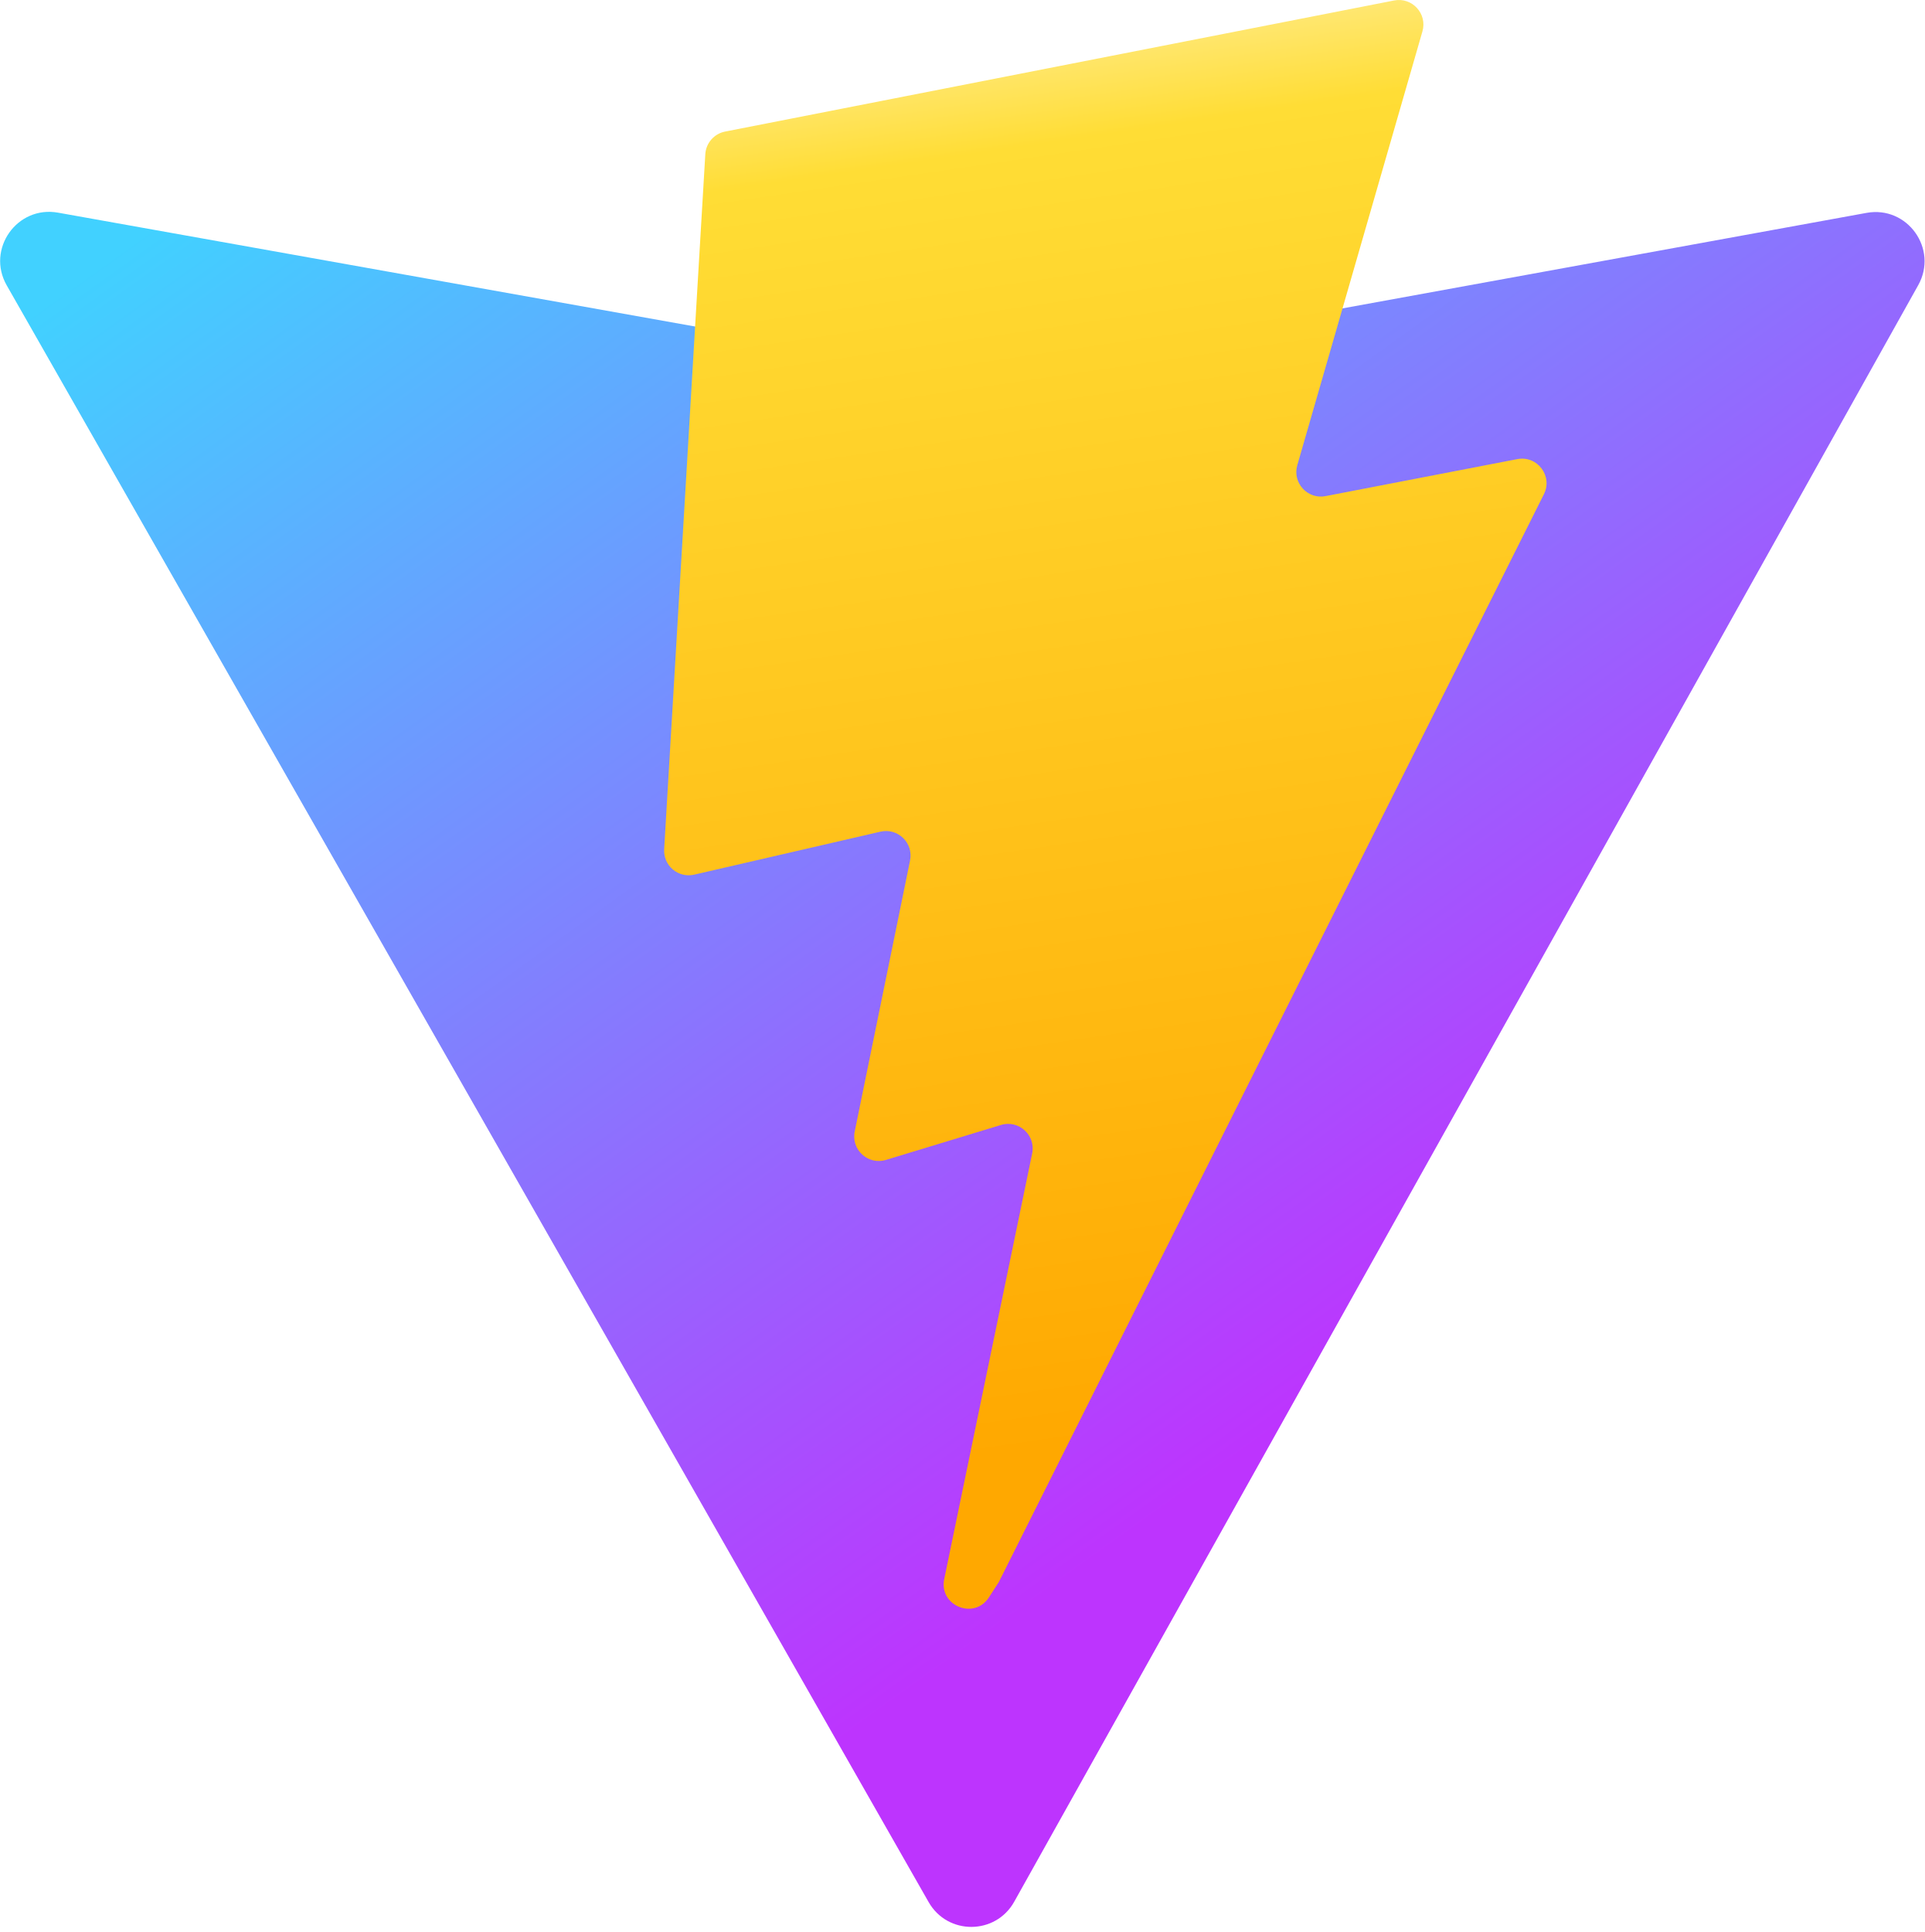
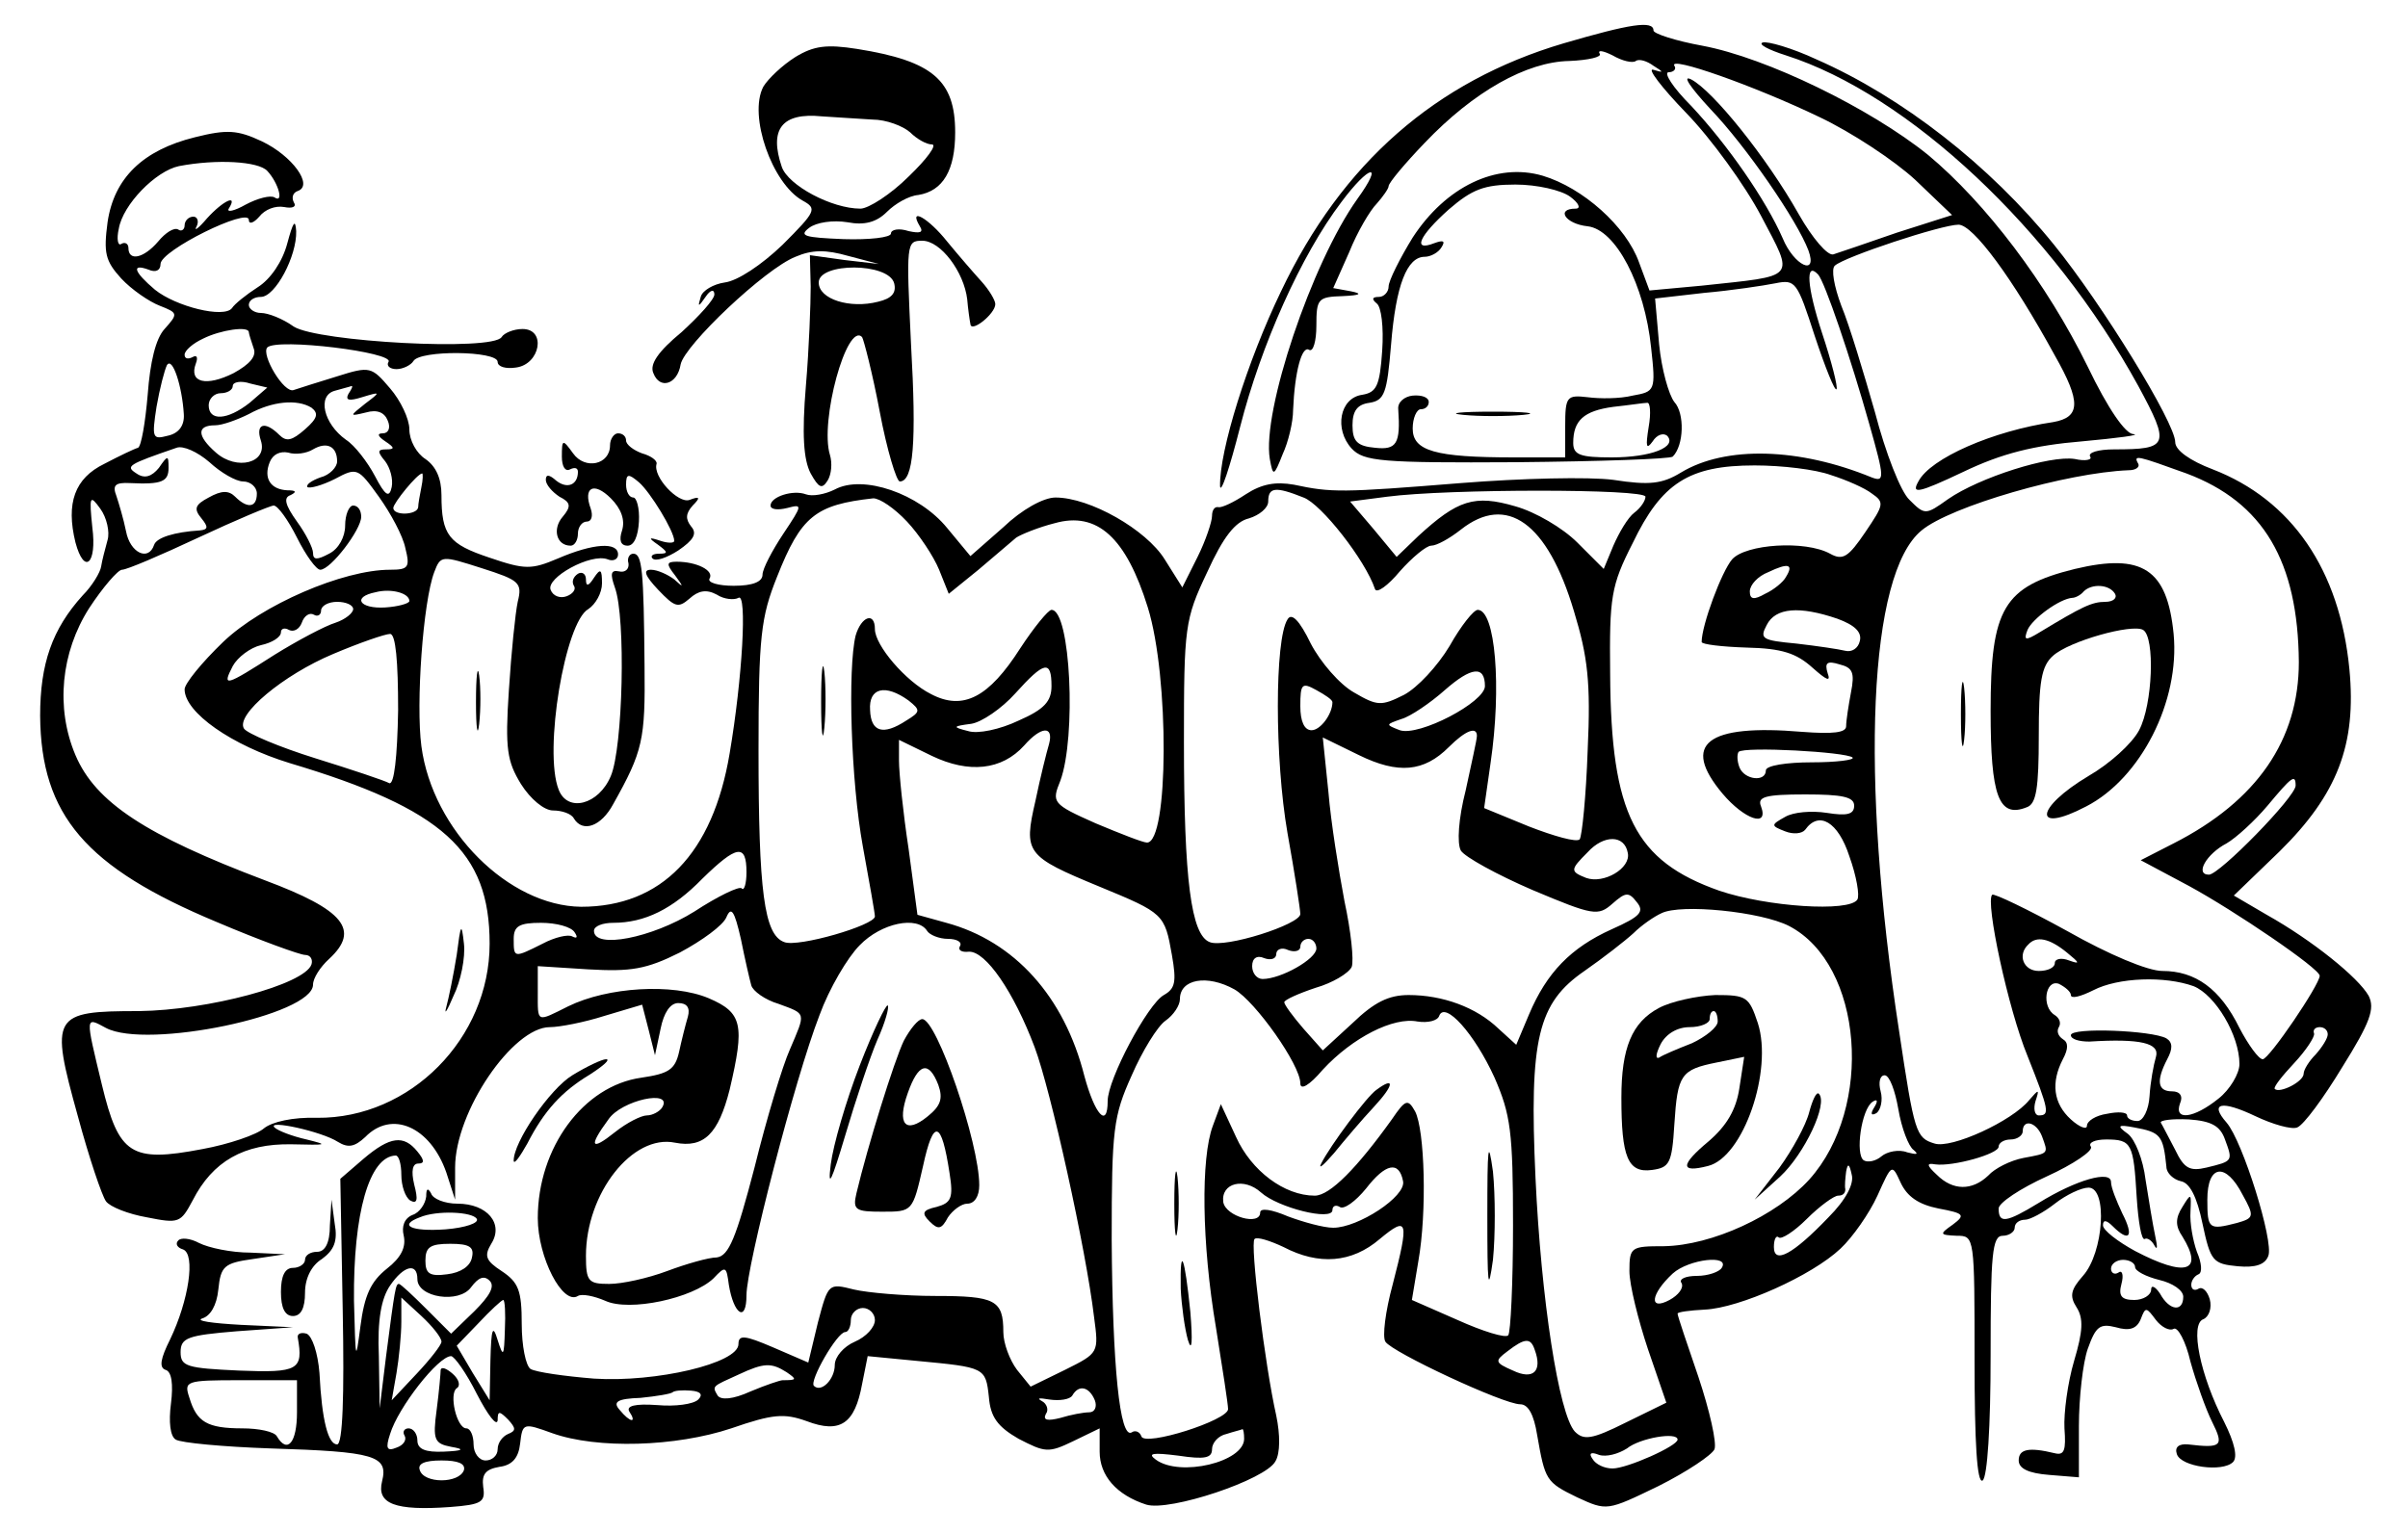
- <svg xmlns="http://www.w3.org/2000/svg" aria-hidden="true" role="img" class="iconify iconify--logos" width="31.88" height="32" preserveAspectRatio="xMidYMid meet" viewBox="0 0 256 257">
-   <defs>
-     <linearGradient id="IconifyId1813088fe1fbc01fb466" x1="-.828%" x2="57.636%" y1="7.652%" y2="78.411%">
-       <stop offset="0%" stop-color="#41D1FF" />
-       <stop offset="100%" stop-color="#BD34FE" />
-     </linearGradient>
-     <linearGradient id="IconifyId1813088fe1fbc01fb467" x1="43.376%" x2="50.316%" y1="2.242%" y2="89.03%">
-       <stop offset="0%" stop-color="#FFEA83" />
-       <stop offset="8.333%" stop-color="#FFDD35" />
-       <stop offset="100%" stop-color="#FFA800" />
-     </linearGradient>
-   </defs>
-   <path fill="url(#IconifyId1813088fe1fbc01fb466)" d="M255.153 37.938L134.897 252.976c-2.483 4.44-8.862 4.466-11.382.048L.875 37.958c-2.746-4.814 1.371-10.646 6.827-9.67l120.385 21.517a6.537 6.537 0 0 0 2.322-.004l117.867-21.483c5.438-.991 9.574 4.796 6.877 9.62Z" />
-   <path fill="url(#IconifyId1813088fe1fbc01fb467)" d="M185.432.063L96.44 17.501a3.268 3.268 0 0 0-2.634 3.014l-5.474 92.456a3.268 3.268 0 0 0 3.997 3.378l24.777-5.718c2.318-.535 4.413 1.507 3.936 3.838l-7.361 36.047c-.495 2.426 1.782 4.5 4.151 3.78l15.304-4.649c2.372-.72 4.652 1.36 4.15 3.788l-11.698 56.621c-.732 3.542 3.979 5.473 5.943 2.437l1.313-2.028l72.516-144.72c1.215-2.423-.88-5.186-3.54-4.672l-25.505 4.922c-2.396.462-4.435-1.77-3.759-4.114l16.646-57.705c.677-2.35-1.37-4.583-3.769-4.113Z" />
+ <svg xmlns="http://www.w3.org/2000/svg" version="1.0" width="300pt" height="191pt" viewBox="0 0 300 191" preserveAspectRatio="xMidYMid meet">
+   <g transform="translate(0,191) scale(0.1,-0.1)" fill="#000000" stroke="none">
+     <path d="M1948 1856 c-159 -47 -276 -149 -352 -309 -42 -87 -77 -199 -76 -243 1 -10 12 23 25 74 26 102 76 214 126 280 35 47 54 51 20 4 -57 -80 -119 -265 -109 -324 4 -22 5 -22 16 6 7 15 13 40 13 55 2 48 11 81 20 75 5 -3 9 11 9 30 0 34 2 36 33 37 22 1 25 3 10 6 l-22 4 20 45 c10 25 26 52 34 60 8 9 15 19 15 22 0 4 20 28 45 54 61 64 127 101 180 102 24 1 41 5 38 9 -3 5 4 4 16 -2 12 -7 25 -10 29 -7 4 3 14 0 22 -6 13 -8 13 -9 0 -5 -9 3 10 -22 41 -54 31 -32 73 -90 93 -128 42 -80 46 -74 -74 -87 l-65 -6 -13 35 c-16 45 -70 93 -120 108 -58 17 -121 -14 -162 -77 -16 -26 -30 -54 -30 -61 0 -7 -6 -13 -12 -13 -9 0 -9 -3 -3 -8 6 -4 9 -30 7 -59 -3 -44 -7 -52 -25 -55 -28 -4 -35 -43 -13 -67 15 -16 37 -18 205 -17 104 1 192 4 195 7 14 14 15 54 2 68 -7 9 -16 41 -19 72 l-5 57 61 7 c34 3 74 9 89 12 25 5 27 2 49 -66 13 -39 25 -69 27 -66 2 2 -6 34 -18 70 -19 58 -21 90 -5 73 8 -8 41 -105 64 -187 19 -67 19 -72 3 -66 -90 37 -182 40 -238 6 -23 -14 -39 -16 -84 -9 -30 4 -115 2 -190 -4 -149 -12 -161 -12 -208 -2 -23 4 -40 1 -60 -12 -15 -10 -30 -17 -34 -16 -5 1 -8 -4 -8 -11 0 -7 -8 -31 -18 -51 l-19 -38 -22 35 c-23 37 -93 77 -136 77 -15 0 -42 -15 -65 -37 l-41 -36 -29 35 c-35 43 -105 67 -140 48 -12 -6 -28 -9 -36 -6 -16 6 -44 -3 -44 -14 0 -5 9 -6 21 -3 19 5 19 4 -5 -32 -14 -21 -26 -44 -26 -51 0 -9 -12 -14 -36 -14 -19 0 -33 4 -30 9 6 10 -16 21 -41 21 -13 0 -13 -3 -2 -17 11 -15 11 -16 -1 -5 -8 6 -21 12 -29 12 -10 0 -8 -7 9 -25 21 -22 25 -23 39 -11 11 10 21 12 34 5 9 -6 22 -7 27 -4 11 7 5 -100 -11 -194 -21 -125 -85 -191 -185 -191 -90 1 -185 95 -199 200 -7 53 2 180 16 217 8 21 9 21 59 5 47 -15 51 -18 45 -42 -3 -14 -8 -63 -11 -110 -5 -74 -2 -89 15 -117 12 -19 29 -33 40 -33 11 0 23 -4 26 -10 11 -18 34 -10 49 18 37 66 40 80 39 172 -1 120 -3 140 -14 140 -5 0 -8 -6 -6 -12 1 -7 -4 -12 -12 -10 -10 2 -11 -3 -5 -20 14 -38 10 -200 -5 -235 -15 -36 -54 -46 -65 -17 -19 48 8 209 37 225 9 6 17 20 17 32 0 18 -2 19 -10 7 -7 -11 -10 -11 -10 -2 0 7 -5 10 -10 7 -6 -4 -8 -10 -5 -15 3 -4 -1 -10 -9 -13 -8 -3 -17 0 -20 8 -6 15 50 46 71 38 7 -3 13 0 13 6 0 16 -31 14 -75 -5 -33 -14 -41 -14 -85 1 -51 17 -60 28 -60 78 0 21 -7 36 -20 45 -11 7 -20 23 -20 37 0 13 -11 36 -24 51 -23 27 -25 28 -66 15 -23 -7 -48 -15 -54 -17 -12 -5 -41 44 -33 53 12 12 159 -6 151 -18 -3 -5 2 -9 10 -9 8 0 18 5 21 10 8 14 105 13 105 -1 0 -6 10 -9 23 -7 30 4 38 48 8 48 -11 0 -23 -5 -26 -10 -11 -18 -229 -6 -259 13 -14 10 -32 17 -41 17 -8 0 -15 5 -15 10 0 6 7 10 15 10 18 0 45 51 44 82 -1 16 -4 11 -11 -15 -6 -23 -21 -45 -37 -55 -14 -9 -29 -21 -32 -26 -10 -13 -70 2 -96 23 -26 22 -30 33 -8 25 9 -4 15 -1 15 7 0 17 110 71 110 55 0 -6 6 -4 13 4 7 9 20 14 31 12 10 -2 16 0 12 6 -3 6 -1 12 5 14 20 7 -7 44 -45 62 -30 14 -43 15 -83 5 -65 -16 -101 -51 -109 -106 -5 -38 -3 -48 17 -70 13 -14 35 -29 48 -34 23 -9 23 -10 6 -29 -11 -12 -18 -41 -21 -82 -3 -35 -8 -64 -12 -66 -4 -1 -23 -10 -42 -20 -37 -18 -48 -49 -36 -98 11 -41 27 -27 21 19 -4 39 -3 41 10 23 8 -11 12 -29 9 -39 -3 -11 -7 -26 -8 -33 -1 -7 -11 -24 -23 -36 -38 -42 -53 -85 -53 -150 1 -124 57 -189 220 -257 54 -23 104 -41 110 -41 7 0 10 -6 8 -12 -9 -25 -129 -57 -215 -58 -108 0 -111 -5 -76 -131 14 -52 30 -99 35 -106 5 -7 28 -16 51 -20 40 -8 42 -7 57 21 25 49 64 71 123 70 45 -1 47 -1 19 6 -18 4 -36 11 -40 15 -10 10 59 -5 79 -18 13 -8 21 -6 34 6 33 34 81 13 101 -44 l11 -34 0 40 c0 70 72 175 118 175 12 0 43 6 68 14 l47 14 8 -31 8 -32 7 33 c4 20 12 32 22 32 11 0 15 -6 12 -17 -3 -10 -8 -30 -11 -44 -5 -22 -13 -27 -47 -32 -72 -10 -129 -87 -129 -175 0 -49 31 -109 50 -97 5 3 20 0 34 -6 30 -14 109 3 135 28 15 16 16 15 19 -8 6 -37 22 -48 22 -13 0 36 60 269 91 349 12 33 35 72 50 87 27 28 72 37 84 18 3 -5 15 -10 26 -10 11 0 18 -4 15 -9 -3 -5 2 -8 11 -7 21 1 56 -50 82 -119 20 -53 64 -252 74 -336 6 -45 6 -45 -36 -66 l-43 -21 -17 21 c-9 12 -17 33 -17 47 0 40 -10 45 -85 45 -38 0 -84 4 -101 8 -32 8 -32 8 -45 -41 l-12 -50 -44 19 c-35 15 -43 16 -43 4 0 -24 -103 -48 -180 -43 -37 3 -72 8 -79 12 -6 4 -11 29 -11 56 0 42 -4 52 -25 66 -20 13 -22 19 -13 34 16 25 -5 50 -42 50 -16 0 -31 6 -33 13 -4 7 -6 6 -6 -4 -1 -9 -8 -20 -17 -23 -10 -4 -14 -14 -11 -26 3 -14 -3 -27 -21 -41 -20 -16 -28 -33 -33 -72 -6 -46 -6 -43 -8 32 -1 109 19 180 52 181 4 0 7 -11 7 -24 0 -14 5 -28 11 -32 9 -5 10 1 5 20 -4 17 -2 26 5 26 8 0 8 4 -1 15 -17 21 -34 19 -67 -9 l-29 -25 3 -165 c2 -105 0 -166 -7 -166 -11 0 -19 29 -22 89 -2 25 -9 46 -16 49 -7 2 -12 0 -11 -5 7 -40 1 -44 -73 -41 -65 3 -73 5 -73 23 0 18 9 21 70 26 l70 5 -65 3 c-36 2 -57 5 -48 8 10 3 18 16 20 36 3 29 7 33 43 38 l40 6 -43 2 c-24 0 -52 6 -64 12 -11 6 -23 7 -26 3 -4 -4 -1 -9 6 -11 16 -6 7 -64 -16 -112 -12 -24 -14 -35 -6 -38 8 -2 10 -18 7 -42 -3 -23 -1 -41 6 -45 6 -4 59 -9 118 -11 130 -4 147 -9 139 -41 -7 -28 16 -37 85 -32 39 3 44 6 41 25 -2 16 3 22 20 25 16 2 24 11 26 29 3 26 4 26 40 13 56 -20 154 -17 223 6 52 18 66 19 94 9 42 -16 60 -3 69 46 l7 35 62 -6 c84 -8 85 -8 89 -45 2 -25 11 -37 37 -52 33 -17 37 -18 68 -3 l33 16 0 -29 c0 -30 21 -54 58 -66 29 -9 149 31 161 54 6 10 6 33 1 57 -14 62 -33 215 -27 220 3 3 19 -2 36 -10 44 -23 85 -20 120 10 35 29 37 24 16 -57 -9 -33 -13 -65 -9 -71 8 -13 147 -78 168 -78 10 0 17 -13 21 -38 10 -57 11 -59 50 -78 37 -17 37 -17 101 14 36 18 67 39 70 46 3 8 -6 48 -20 90 -14 41 -26 76 -26 79 0 2 15 4 34 5 43 2 133 42 169 76 15 14 36 44 46 66 18 40 18 40 29 16 8 -17 22 -27 47 -32 32 -6 34 -8 18 -20 -17 -12 -17 -13 5 -14 22 0 22 -1 22 -156 0 -101 3 -153 10 -149 6 4 10 67 10 156 0 126 2 149 15 149 8 0 15 5 15 10 0 6 6 10 13 10 6 0 23 9 37 20 14 11 33 20 42 20 24 0 19 -81 -7 -110 -15 -17 -17 -25 -8 -39 9 -14 8 -30 -3 -67 -8 -27 -13 -65 -12 -84 2 -27 0 -34 -12 -31 -33 8 -45 5 -45 -9 0 -10 12 -16 38 -18 l37 -3 0 64 c0 35 5 79 11 96 10 28 15 32 35 27 17 -5 26 -2 31 10 6 16 7 15 19 -1 7 -9 17 -14 22 -11 5 3 15 -15 21 -41 7 -25 19 -59 27 -75 15 -30 12 -33 -30 -28 -11 1 -17 -3 -14 -12 5 -16 57 -23 70 -10 6 6 2 24 -11 50 -30 58 -43 122 -26 128 7 3 11 14 8 25 -3 10 -9 16 -14 13 -5 -3 -9 -1 -9 5 0 5 4 11 9 13 5 2 4 14 -2 28 -5 14 -9 36 -8 50 1 23 1 24 -10 6 -9 -14 -9 -24 0 -37 27 -44 4 -51 -59 -18 -22 12 -40 26 -40 32 0 7 4 7 12 -1 21 -21 27 -13 12 16 -7 15 -14 32 -14 39 0 15 -43 3 -90 -26 -41 -25 -50 -26 -50 -7 0 7 27 25 60 40 33 15 58 32 55 37 -4 5 5 9 19 9 32 0 34 -5 38 -72 2 -31 6 -54 10 -52 3 2 9 -2 12 -8 4 -7 4 -2 1 12 -3 14 -8 45 -12 70 -3 25 -13 50 -22 57 -14 10 -13 12 8 8 33 -6 36 -10 40 -49 0 -8 9 -16 18 -18 11 -2 20 -19 27 -53 10 -47 13 -50 44 -53 22 -2 34 2 38 13 7 18 -32 143 -52 166 -22 25 -6 28 36 8 21 -10 45 -17 52 -14 8 3 33 37 56 75 35 56 41 73 33 89 -13 23 -70 69 -127 101 l-41 24 57 55 c72 71 96 133 87 227 -12 124 -72 211 -170 249 -29 11 -47 24 -47 34 0 24 -91 172 -151 246 -80 99 -189 184 -296 231 -30 14 -61 23 -67 21 -6 -2 7 -9 29 -16 153 -49 332 -217 439 -412 40 -74 38 -79 -30 -79 -20 0 -33 -4 -30 -9 3 -4 -6 -6 -19 -3 -31 5 -119 -23 -158 -50 -28 -20 -29 -20 -48 -1 -11 10 -30 59 -43 109 -14 49 -32 109 -42 133 -9 24 -13 46 -8 50 12 11 133 51 154 51 18 0 67 -66 120 -163 33 -58 32 -77 -2 -83 -75 -11 -153 -45 -168 -74 -9 -16 -1 -15 56 12 48 23 88 33 148 38 44 4 74 8 64 9 -10 0 -32 32 -57 84 -51 104 -127 204 -199 264 -72 58 -201 121 -281 136 -33 6 -61 15 -61 19 0 13 -30 8 -112 -16z m319 -92 c40 -19 93 -54 119 -78 l46 -44 -69 -22 c-37 -13 -73 -25 -79 -27 -7 -2 -26 20 -43 50 -40 71 -107 154 -134 168 -12 6 -1 -10 24 -37 45 -47 108 -139 122 -176 12 -33 -18 -19 -32 15 -21 48 -69 117 -114 165 -23 23 -35 42 -28 42 6 0 10 4 7 8 -8 13 100 -25 181 -64z m-1934 -67 c14 -15 21 -41 9 -33 -5 3 -21 -1 -36 -9 -14 -8 -24 -10 -21 -5 12 19 -7 10 -27 -12 -11 -13 -17 -17 -13 -10 3 6 1 12 -4 12 -6 0 -11 -5 -11 -11 0 -5 -4 -8 -8 -5 -5 3 -16 -4 -25 -15 -18 -21 -37 -25 -37 -8 0 5 -4 8 -9 5 -4 -3 -6 6 -3 19 5 30 46 72 75 78 47 9 99 6 110 -6z m1623 -32 c11 -8 14 -15 7 -15 -25 0 -13 -19 15 -22 35 -4 71 -73 79 -151 6 -54 5 -55 -23 -60 -16 -4 -41 -4 -56 -2 -26 3 -28 1 -28 -36 l0 -39 -64 0 c-98 0 -126 8 -126 36 0 13 5 24 10 24 6 0 10 4 10 9 0 6 -9 9 -20 8 -10 -1 -19 -8 -18 -17 3 -43 -2 -51 -29 -48 -22 2 -28 8 -28 28 0 18 6 26 21 28 19 3 22 12 27 72 6 75 20 110 42 110 7 0 17 5 21 12 5 8 2 9 -9 5 -28 -11 -19 9 18 42 29 25 44 31 83 31 27 0 57 -7 68 -15z m-1646 -169 c0 -2 3 -11 6 -20 4 -10 -5 -20 -25 -31 -34 -17 -56 -12 -47 12 3 8 1 11 -4 8 -6 -3 -10 -2 -10 3 0 5 10 14 23 20 22 11 57 16 57 8z m-81 -102 c1 -14 -6 -24 -20 -27 -19 -5 -20 -3 -14 36 4 23 10 46 13 52 7 11 19 -27 21 -61z m82 14 c-28 -22 -51 -23 -51 -3 0 8 7 15 15 15 8 0 15 4 15 9 0 5 10 7 22 3 l21 -5 -22 -19z m123 11 c-4 -8 1 -9 17 -4 23 7 24 7 4 -8 -20 -16 -20 -16 1 -11 14 4 23 0 27 -10 4 -9 1 -16 -6 -16 -8 0 -6 -4 3 -10 12 -8 12 -10 1 -10 -11 0 -11 -3 -1 -15 6 -8 10 -22 8 -32 -3 -14 -8 -11 -21 14 -9 17 -25 38 -36 45 -28 20 -36 55 -14 61 10 3 19 5 21 6 2 0 0 -4 -4 -10z m-46 -17 c9 -7 8 -13 -8 -27 -16 -14 -23 -16 -32 -7 -18 18 -30 14 -23 -7 9 -28 -30 -38 -56 -15 -24 21 -24 34 -1 34 9 0 28 7 42 14 29 16 60 19 78 8z m1666 -24 c-4 -25 -3 -29 5 -18 5 8 13 11 18 7 13 -14 -20 -27 -69 -27 -39 0 -48 3 -48 18 0 28 13 40 50 45 19 2 38 5 42 5 4 1 5 -13 2 -30z m-1751 -68 c9 0 17 -7 17 -15 0 -18 -12 -19 -27 -4 -8 8 -17 8 -33 -1 -17 -9 -19 -14 -9 -26 9 -11 8 -14 -2 -15 -32 -2 -54 -9 -57 -18 -7 -21 -30 -10 -35 17 -3 15 -9 35 -12 44 -5 13 -2 17 17 16 40 -2 48 2 48 19 0 16 -1 16 -12 0 -9 -11 -18 -14 -28 -7 -14 9 -11 11 50 32 8 3 26 -5 41 -18 14 -13 33 -24 42 -24z m117 25 c0 -7 -9 -17 -21 -20 -11 -4 -18 -9 -16 -12 3 -2 18 2 34 10 28 15 29 14 55 -22 15 -21 30 -49 33 -64 6 -24 4 -27 -19 -27 -59 0 -160 -44 -208 -90 -27 -26 -48 -52 -48 -59 0 -29 59 -70 131 -92 191 -57 249 -110 249 -225 0 -118 -99 -218 -215 -217 -30 1 -56 -5 -66 -13 -9 -8 -44 -20 -77 -26 -89 -17 -104 -7 -125 80 -21 87 -21 85 5 71 51 -27 258 16 258 54 0 8 9 22 20 32 39 36 19 61 -80 98 -148 56 -211 97 -236 156 -25 59 -18 128 17 183 17 26 36 48 41 48 6 0 48 18 95 40 47 22 90 40 94 40 5 0 18 -18 29 -40 11 -22 24 -40 29 -40 13 0 51 50 51 66 0 8 -4 14 -10 14 -5 0 -10 -11 -10 -25 0 -14 -8 -29 -20 -35 -15 -8 -20 -8 -20 1 0 6 -9 24 -20 39 -15 21 -17 30 -8 33 8 4 7 6 -4 6 -21 1 -30 15 -22 35 4 10 13 14 23 12 9 -3 23 -1 31 4 17 10 30 4 30 -15z m2304 -15 c96 -36 139 -110 140 -235 0 -97 -52 -173 -156 -226 l-41 -21 60 -32 c57 -31 163 -103 163 -112 0 -11 -63 -104 -71 -104 -5 0 -18 18 -29 39 -24 49 -55 71 -96 71 -18 0 -66 20 -119 50 -49 27 -91 47 -93 45 -9 -8 20 -143 44 -201 27 -68 28 -74 14 -74 -5 0 -7 8 -4 18 5 15 4 15 -8 1 -21 -26 -97 -61 -118 -54 -23 7 -25 13 -44 140 -49 319 -38 570 28 624 36 30 181 72 258 75 9 0 14 4 12 8 -7 12 -1 10 60 -12z m-443 -2 c19 -6 42 -16 51 -23 16 -11 15 -14 -8 -48 -21 -31 -28 -36 -44 -27 -31 17 -105 12 -122 -7 -13 -15 -38 -82 -38 -103 0 -3 25 -6 56 -7 44 -1 62 -7 82 -25 18 -16 23 -18 19 -7 -4 13 -1 16 15 11 16 -4 19 -10 14 -35 -3 -16 -6 -35 -6 -42 0 -8 -16 -10 -55 -7 -119 10 -151 -15 -99 -77 27 -32 58 -43 48 -16 -5 12 5 15 55 15 46 0 61 -3 61 -14 0 -11 -9 -13 -34 -9 -19 3 -42 1 -52 -5 -18 -10 -18 -11 0 -18 10 -4 21 -3 25 2 17 24 41 10 55 -33 9 -25 13 -49 10 -54 -10 -16 -113 -9 -172 11 -105 37 -135 95 -136 270 -1 96 1 110 28 163 36 75 70 97 152 97 34 0 76 -5 95 -12z m-1756 -15 c-2 -10 -4 -21 -4 -25 -1 -10 -31 -11 -31 -1 0 6 30 43 36 43 1 0 1 -8 -1 -17z m1099 -13 c22 -8 77 -78 89 -114 2 -6 16 4 31 22 15 17 33 32 39 32 7 0 23 9 37 20 57 45 108 9 141 -102 17 -56 21 -88 17 -173 -2 -57 -7 -107 -10 -111 -4 -4 -32 4 -63 16 l-56 23 8 56 c14 95 6 191 -16 191 -5 0 -21 -20 -35 -45 -15 -25 -40 -52 -57 -61 -28 -14 -33 -14 -62 3 -18 10 -42 38 -54 61 -14 29 -24 39 -29 30 -16 -25 -16 -174 0 -266 9 -50 16 -96 16 -101 0 -13 -94 -43 -113 -35 -23 9 -32 77 -32 249 0 144 1 153 29 212 20 44 35 63 52 67 13 4 24 13 24 21 0 18 9 19 44 5z m426 1 c0 -5 -6 -14 -14 -20 -8 -6 -19 -25 -26 -41 l-12 -29 -33 33 c-18 18 -52 38 -77 45 -51 15 -72 8 -121 -37 l-27 -26 -29 35 -29 34 46 6 c76 10 322 10 322 0z m-920 -31 c15 -16 33 -43 40 -60 l12 -30 37 30 c20 17 41 35 47 40 6 4 28 13 48 18 53 15 89 -18 116 -105 27 -87 26 -293 -1 -293 -5 0 -33 11 -64 24 -54 24 -55 26 -44 53 20 54 13 213 -11 213 -4 0 -22 -22 -39 -48 -39 -61 -71 -78 -111 -57 -32 16 -70 61 -70 81 0 22 -17 16 -24 -8 -10 -41 -6 -181 9 -263 8 -44 15 -83 15 -87 0 -11 -96 -39 -113 -32 -25 9 -32 63 -32 239 0 142 3 166 23 216 30 76 48 90 120 98 8 0 26 -12 42 -29z m1095 -69 c-3 -6 -15 -16 -26 -21 -14 -8 -19 -7 -19 3 0 8 10 19 23 24 25 12 32 10 22 -6z m-1715 -30 c0 -3 -14 -7 -30 -8 -32 -2 -42 13 -12 19 19 5 42 -1 42 -11z m-70 -10 c0 -5 -10 -13 -22 -17 -13 -4 -47 -22 -76 -40 -61 -39 -66 -41 -52 -14 6 11 22 23 35 26 14 3 25 10 25 16 0 5 5 6 10 3 6 -3 13 1 16 9 3 9 10 13 15 10 5 -3 9 0 9 5 0 6 9 11 20 11 11 0 20 -4 20 -9z m1849 -12 c22 -8 31 -17 28 -28 -2 -9 -10 -14 -18 -12 -8 2 -35 6 -61 9 -43 4 -46 6 -37 23 11 22 41 24 88 8z m-1793 -114 c-1 -59 -5 -93 -11 -91 -5 3 -47 17 -92 31 -45 14 -85 31 -89 37 -11 17 49 67 111 93 33 14 65 25 71 25 7 0 10 -34 10 -95z m814 30 c0 -19 -9 -29 -41 -43 -23 -11 -51 -17 -63 -13 -20 5 -19 6 4 9 13 2 38 19 55 38 36 40 45 42 45 9z m540 0 c0 -20 -82 -63 -106 -55 -18 7 -18 7 2 14 11 3 36 20 54 36 33 29 50 31 50 5z m-190 -20 c0 -15 -15 -35 -26 -35 -9 0 -14 11 -14 30 0 28 2 30 20 20 11 -6 20 -12 20 -15z m-528 2 c15 -12 15 -14 -3 -25 -29 -19 -44 -14 -45 13 -2 28 19 33 48 12z m175 -54 c-3 -10 -11 -42 -17 -71 -15 -65 -12 -69 80 -107 80 -33 81 -34 90 -85 6 -34 4 -42 -10 -50 -20 -11 -70 -105 -70 -132 0 -35 -16 -17 -29 31 -25 99 -87 168 -172 191 l-36 10 -11 82 c-7 46 -12 95 -12 110 l0 26 41 -20 c46 -22 87 -18 115 13 21 24 37 25 31 2z m533 10 c0 -5 -7 -35 -14 -68 -9 -35 -11 -66 -6 -75 5 -8 45 -30 89 -49 76 -32 82 -33 100 -17 16 14 20 15 30 2 10 -12 5 -18 -31 -34 -51 -23 -81 -54 -103 -106 l-16 -38 -22 20 c-28 27 -70 42 -112 42 -25 0 -43 -9 -70 -35 l-37 -34 -24 27 c-13 15 -24 30 -24 33 0 3 18 11 39 18 21 6 41 18 45 26 3 8 -1 45 -9 82 -7 37 -17 99 -20 136 l-7 68 45 -22 c49 -24 81 -21 112 10 21 21 35 26 35 14z m468 -27 c3 -3 -20 -6 -51 -6 -31 0 -57 -4 -57 -10 0 -15 -27 -12 -33 4 -3 8 -3 16 -1 19 7 7 134 0 142 -7z m552 -35 c0 -14 -95 -111 -108 -111 -18 0 -3 26 22 39 12 7 35 28 51 47 30 36 35 40 35 25z m-832 -84 c4 -19 -30 -39 -52 -31 -20 8 -20 10 2 32 20 22 46 22 50 -1z m-1098 -24 c0 -14 -3 -24 -6 -20 -3 3 -30 -10 -59 -29 -53 -33 -125 -47 -125 -24 0 6 11 10 24 10 39 0 74 17 111 55 43 42 55 44 55 8z m6 -141 c2 -7 17 -18 34 -23 35 -13 34 -10 14 -57 -9 -20 -29 -86 -44 -147 -23 -88 -32 -110 -47 -112 -10 0 -38 -8 -62 -17 -24 -9 -56 -16 -72 -16 -26 0 -29 3 -29 35 0 78 58 152 111 141 36 -7 54 11 68 66 19 81 16 96 -26 114 -45 19 -126 14 -175 -10 -40 -20 -38 -21 -38 17 l0 33 63 -4 c53 -3 72 0 114 21 28 15 54 34 58 44 6 14 10 8 18 -27 5 -25 11 -51 13 -58z m1293 74 c92 -48 106 -226 25 -316 -41 -45 -121 -82 -181 -83 -41 0 -43 -1 -43 -31 0 -17 11 -61 23 -97 l23 -67 -51 -25 c-42 -21 -52 -22 -63 -11 -20 22 -42 165 -49 316 -8 174 3 218 61 258 23 16 50 37 61 47 10 10 26 21 35 25 24 12 124 2 159 -16z m-1513 -8 c4 -6 3 -8 -3 -5 -5 3 -22 -1 -37 -9 -36 -18 -36 -18 -36 6 0 16 7 20 34 20 19 0 38 -5 42 -12z m924 -20 c0 -13 -44 -38 -67 -38 -7 0 -13 7 -13 16 0 10 6 14 15 10 8 -3 15 -1 15 5 0 6 7 9 15 5 8 -3 15 -1 15 4 0 6 5 10 10 10 6 0 10 -6 10 -12z m935 -5 c16 -13 17 -15 3 -10 -10 4 -18 2 -18 -3 0 -6 -9 -10 -20 -10 -19 0 -27 20 -13 33 10 11 26 8 48 -10z m-1037 -46 c26 -15 82 -94 82 -117 0 -9 11 -3 28 17 37 40 88 66 118 60 13 -2 25 1 27 7 7 19 44 -22 69 -77 20 -46 23 -67 23 -184 0 -72 -3 -134 -6 -137 -3 -4 -32 5 -63 19 l-57 25 8 48 c11 62 8 164 -4 187 -9 16 -12 15 -29 -10 -43 -60 -77 -95 -96 -95 -38 0 -79 31 -98 73 l-19 41 -10 -27 c-15 -40 -14 -146 4 -252 8 -50 15 -95 15 -101 0 -14 -104 -47 -108 -34 -2 6 -8 8 -12 5 -15 -9 -24 83 -25 240 0 138 2 154 25 205 13 30 32 61 42 68 10 7 18 19 18 27 0 25 34 31 68 12z m1042 -7 c0 -5 12 -2 28 6 31 16 89 18 125 5 27 -11 57 -61 57 -97 0 -12 -12 -32 -26 -43 -31 -25 -56 -28 -48 -6 4 9 0 15 -10 15 -18 0 -20 13 -6 40 7 13 7 21 -1 26 -18 10 -119 14 -119 4 0 -5 10 -8 23 -8 64 4 88 -2 83 -19 -3 -10 -7 -32 -8 -49 -1 -17 -8 -31 -15 -31 -7 0 -13 3 -13 7 0 4 -11 5 -25 2 -14 -2 -25 -9 -25 -15 0 -5 -9 -2 -20 8 -22 20 -25 46 -10 75 7 13 7 21 0 25 -6 4 -8 10 -5 15 3 5 1 11 -5 15 -17 10 -12 45 5 39 8 -4 15 -10 15 -14z m320 -49 c0 -5 -7 -16 -15 -25 -8 -8 -15 -19 -15 -24 0 -10 -30 -25 -36 -19 -2 2 9 16 24 32 15 16 26 33 25 37 -2 5 2 8 7 8 6 0 10 -4 10 -9z m-535 -93 c4 -24 13 -47 19 -51 7 -6 4 -6 -8 -3 -10 4 -25 1 -32 -5 -7 -6 -17 -8 -22 -5 -11 7 -3 64 11 73 6 4 7 1 2 -7 -5 -8 -4 -11 3 -7 5 4 8 16 5 27 -3 11 -1 20 5 20 6 0 13 -19 17 -42z m-1540 2 c-3 -5 -12 -10 -19 -10 -7 0 -25 -9 -40 -21 -30 -24 -33 -18 -8 16 16 24 81 38 67 15z m1947 -40 c10 -27 10 -27 -23 -35 -21 -5 -28 -1 -39 22 -8 15 -16 31 -18 34 -1 3 14 5 35 4 28 -2 39 -8 45 -25z m-228 4 c8 -22 9 -21 -23 -27 -16 -3 -36 -13 -44 -22 -20 -19 -44 -19 -64 1 -13 12 -13 15 -2 13 22 -3 79 13 79 22 0 5 7 9 15 9 8 0 15 5 15 10 0 16 17 12 24 -6z m-796 -56 c4 -19 -56 -58 -87 -58 -12 0 -37 7 -56 14 -21 9 -35 11 -35 5 0 -17 -43 -5 -46 13 -3 24 26 31 47 12 21 -19 89 -36 89 -22 0 5 4 7 9 4 5 -4 20 7 33 23 24 31 41 35 46 9z m530 -45 c-44 -46 -68 -59 -68 -37 0 10 3 15 6 12 3 -3 19 7 35 23 16 16 34 29 39 29 6 0 9 3 9 8 -1 4 0 14 1 22 2 11 4 10 7 -4 3 -11 -7 -31 -29 -53z m516 28 c15 -27 14 -29 -7 -35 -35 -9 -37 -8 -37 29 0 44 23 47 44 6z m-2200 -30 c3 -5 -14 -11 -39 -13 -43 -3 -59 5 -32 15 21 9 66 7 71 -2z m-6 -48 c-2 -11 -14 -19 -31 -21 -22 -3 -27 1 -27 17 0 17 6 21 31 21 24 0 30 -4 27 -17z m1557 -13 c-3 -5 -17 -10 -31 -10 -14 0 -23 -4 -19 -9 3 -6 -4 -15 -15 -21 -26 -14 -24 7 4 33 20 18 72 24 61 7z m515 1 c0 -5 14 -12 30 -16 17 -4 30 -13 30 -21 0 -19 -17 -18 -29 4 -6 9 -11 11 -11 5 0 -7 -10 -13 -21 -13 -16 0 -20 5 -16 20 3 11 1 18 -4 14 -5 -3 -9 0 -9 5 0 6 7 11 15 11 8 0 15 -4 15 -9z m-2140 -15 c0 -23 52 -31 67 -10 9 12 16 15 23 8 7 -7 0 -19 -19 -38 l-29 -28 -31 31 c-17 17 -32 31 -34 31 -4 0 -5 -5 -16 -90 l-8 -65 -1 65 c-2 45 3 72 14 88 17 25 34 29 34 8z m30 -78 c0 -4 -14 -22 -31 -40 l-31 -33 6 34 c3 18 6 47 6 64 l0 30 25 -23 c14 -13 25 -27 25 -32z m79 15 c-1 -34 -2 -35 -9 -13 -6 20 -8 15 -9 -25 l-1 -50 -21 34 -20 34 27 28 c15 16 29 29 31 29 2 0 3 -17 2 -37z m461 12 c0 -9 -11 -21 -25 -27 -14 -6 -25 -19 -25 -29 0 -18 -17 -35 -26 -26 -6 6 29 67 39 67 4 0 7 7 7 15 0 8 7 15 15 15 8 0 15 -7 15 -15z m822 -37 c10 -27 -2 -38 -27 -26 -23 10 -23 12 -7 24 22 17 29 17 34 2z m-1318 -55 c14 -27 25 -41 26 -33 0 12 2 12 13 1 10 -11 10 -14 0 -18 -7 -3 -13 -11 -13 -19 0 -8 -7 -14 -15 -14 -8 0 -15 9 -15 20 0 11 -4 20 -9 20 -12 0 -22 43 -12 50 5 3 3 11 -5 18 -8 7 -14 9 -15 5 0 -4 -2 -27 -5 -50 -5 -37 -3 -42 18 -46 18 -3 15 -5 -9 -6 -23 -1 -33 3 -33 14 0 8 -5 15 -11 15 -5 0 -8 -4 -5 -9 3 -5 -1 -12 -10 -15 -12 -5 -14 -1 -8 17 10 33 60 97 76 97 4 0 19 -21 32 -47z m386 27 c13 -9 13 -10 -5 -10 -3 0 -21 -6 -40 -14 -22 -10 -37 -11 -41 -5 -7 12 -7 11 26 26 32 15 41 15 60 3z m-610 -50 c0 -38 -12 -52 -25 -30 -3 6 -23 10 -43 10 -44 0 -57 8 -66 38 -7 21 -5 22 63 22 l71 0 0 -40z m500 16 c-6 -6 -29 -9 -51 -7 -28 2 -39 -1 -35 -8 10 -15 1 -14 -12 2 -9 10 -3 14 26 15 20 2 38 5 40 7 2 2 12 3 23 2 12 -1 15 -5 9 -11z m494 -1 c3 -8 0 -15 -7 -15 -7 0 -23 -3 -36 -7 -16 -4 -22 -3 -18 5 4 5 1 13 -5 16 -7 4 -3 4 9 2 13 -2 26 0 29 5 8 14 21 11 28 -6z m186 -48 c0 -29 -80 -48 -110 -26 -11 8 -4 9 28 5 33 -5 42 -3 42 8 0 8 8 17 18 19 9 3 18 5 20 6 1 0 2 -5 2 -12z m540 -1 c0 -8 -63 -36 -81 -36 -10 0 -21 5 -25 12 -5 7 -2 9 8 5 9 -3 24 1 35 8 16 13 63 21 63 11z m-1512 -38 c-6 -17 -50 -17 -55 0 -3 8 6 12 27 12 21 0 30 -4 28 -12z" />
+     <path d="M1823 1393 c20 -2 54 -2 75 0 20 2 3 4 -38 4 -41 0 -58 -2 -37 -4z" />
+     <path d="M569 720 c-4 -25 -10 -54 -13 -65 -3 -11 1 -5 9 14 9 18 15 48 13 65 -3 27 -4 25 -9 -14z" />
+     <path d="M2585 1201 c-89 -22 -105 -49 -105 -177 0 -106 10 -134 45 -120 12 4 15 24 15 89 0 67 3 87 18 100 20 18 98 40 112 32 15 -9 12 -93 -5 -125 -9 -17 -37 -42 -63 -57 -67 -40 -70 -73 -3 -38 68 35 117 131 109 215 -8 81 -39 101 -123 81z m50 -31 c3 -5 -2 -10 -12 -10 -17 0 -29 -6 -82 -38 -18 -11 -20 -10 -15 3 6 14 40 39 56 40 3 0 10 3 14 8 10 10 32 9 39 -3z" />
+     <path d="M2443 1020 c0 -36 2 -50 4 -32 2 17 2 47 0 65 -2 17 -4 3 -4 -33z" />
+     <path d="M1023 1035 c0 -38 2 -53 4 -32 2 20 2 52 0 70 -2 17 -4 1 -4 -38z" />
+     <path d="M2067 654 c-34 -18 -47 -50 -47 -112 0 -74 8 -94 38 -90 22 3 25 8 28 57 4 62 8 68 53 77 l34 7 -6 -39 c-4 -27 -16 -47 -38 -66 -36 -30 -36 -40 -1 -31 44 11 81 119 62 178 -11 33 -14 35 -53 35 -23 -1 -55 -8 -70 -16z m73 -17 c0 -7 -15 -19 -32 -27 -18 -7 -37 -15 -41 -18 -5 -2 -4 5 2 17 7 13 21 21 36 21 14 0 25 5 25 10 0 6 2 10 5 10 3 0 5 -6 5 -13z" />
+     <path d="M2254 524 c-4 -16 -21 -47 -37 -69 l-31 -40 32 29 c30 28 60 91 48 103 -3 3 -8 -8 -12 -23z" />
+     <path d="M1715 552 c-12 -8 -58 -70 -69 -92 -4 -8 3 -2 16 13 13 16 35 42 50 58 25 27 26 38 3 21z" />
+     <path d="M1853 395 c0 -87 1 -98 7 -55 3 30 3 80 0 110 -6 43 -7 31 -7 -55z" />
+     <path d="M1463 410 c0 -36 2 -50 4 -32 2 17 2 47 0 65 -2 17 -4 3 -4 -33z" />
+     <path d="M1471 304 c1 -21 5 -50 9 -64 5 -16 6 -2 3 35 -7 69 -13 86 -12 29z" />
+     <path d="M991 1839 c-16 -10 -34 -27 -40 -37 -19 -36 11 -121 49 -142 18 -10 17 -13 -25 -55 -26 -25 -56 -45 -72 -47 -14 -2 -28 -10 -30 -18 -4 -13 -3 -13 6 0 6 9 11 10 11 3 0 -6 -19 -27 -41 -47 -29 -24 -40 -40 -35 -51 8 -21 30 -14 34 11 5 24 105 119 143 134 21 9 38 9 66 1 l38 -10 -43 5 -43 6 1 -39 c0 -21 -2 -77 -6 -124 -5 -60 -3 -92 6 -109 10 -18 14 -20 21 -9 5 8 6 22 3 32 -13 42 21 166 40 147 2 -3 13 -45 22 -93 9 -48 21 -87 25 -87 17 0 21 48 14 171 -6 126 -6 129 14 129 23 0 52 -39 56 -73 1 -12 3 -26 4 -31 1 -11 31 13 31 25 0 5 -8 18 -17 28 -10 11 -29 33 -43 50 -23 29 -49 44 -34 19 5 -8 0 -9 -14 -6 -12 4 -22 2 -22 -3 0 -5 -27 -8 -59 -7 -49 2 -56 4 -43 14 9 7 30 10 48 7 21 -4 36 0 49 13 10 10 27 20 39 21 31 5 46 31 46 78 0 65 -28 89 -122 104 -38 6 -54 4 -77 -10z m96 -78 c17 0 38 -8 47 -16 8 -8 20 -15 27 -15 7 0 -6 -18 -29 -40 -22 -22 -50 -40 -60 -40 -36 0 -90 29 -98 52 -16 47 0 68 50 63 17 -1 45 -3 63 -4z m27 -204 c3 -12 -3 -19 -20 -23 -35 -9 -74 3 -74 24 0 25 87 25 94 -1z" />
+     <path d="M760 1355 c0 -24 -31 -31 -46 -10 -13 18 -14 18 -14 -4 0 -12 4 -19 10 -16 6 3 10 2 10 -3 0 -16 -13 -22 -27 -11 -9 8 -13 8 -13 1 0 -6 8 -15 17 -21 14 -7 15 -12 4 -25 -13 -15 -8 -36 10 -36 5 0 9 7 9 15 0 8 5 15 11 15 6 0 8 7 5 16 -10 27 4 34 25 13 13 -13 18 -27 14 -40 -4 -12 -2 -19 7 -19 8 0 13 12 14 30 1 17 -3 30 -7 30 -5 0 -9 7 -9 16 0 14 3 14 16 3 14 -12 44 -61 44 -73 0 -3 -8 -3 -17 0 -15 5 -16 4 -3 -5 12 -9 13 -11 1 -11 -8 0 -11 -3 -8 -6 4 -4 18 1 32 10 19 13 24 21 16 30 -7 9 -7 16 2 26 10 10 9 12 -4 7 -14 -5 -46 29 -41 45 1 4 -7 10 -18 13 -11 4 -20 11 -20 16 0 5 -4 9 -10 9 -5 0 -10 -7 -10 -15z" />
+     <path d="M593 1035 c0 -33 2 -45 4 -27 2 18 2 45 0 60 -2 15 -4 0 -4 -33z" />
+     <path d="M1071 582 c-17 -44 -33 -99 -36 -123 -4 -32 1 -21 18 36 13 44 31 98 40 119 10 22 15 41 13 43 -2 2 -18 -31 -35 -75z" />
+     <path d="M1126 613 c-12 -25 -45 -131 -59 -190 -5 -21 -1 -23 32 -23 38 0 38 0 51 57 13 60 23 57 33 -9 5 -31 2 -37 -16 -42 -18 -4 -19 -8 -9 -18 11 -11 15 -10 23 5 6 9 17 17 24 17 9 0 15 9 15 23 0 53 -53 207 -71 207 -5 0 -15 -12 -23 -27z m43 -55 c6 -17 3 -26 -13 -39 -28 -23 -39 -10 -25 29 13 37 26 41 38 10z" />
+     <path d="M713 570 c-28 -17 -74 -84 -73 -107 1 -4 8 6 17 22 21 41 43 65 78 86 17 11 26 19 20 19 -5 0 -24 -9 -42 -20z" />
+     <path d="M411 383 c0 -22 -6 -33 -16 -33 -8 0 -15 -4 -15 -10 0 -5 -7 -10 -15 -10 -10 0 -15 -10 -15 -30 0 -20 5 -30 15 -30 10 0 15 10 15 29 0 18 8 34 21 42 15 11 20 22 16 44 l-4 30 -2 -32z" />
+   </g>
</svg>
